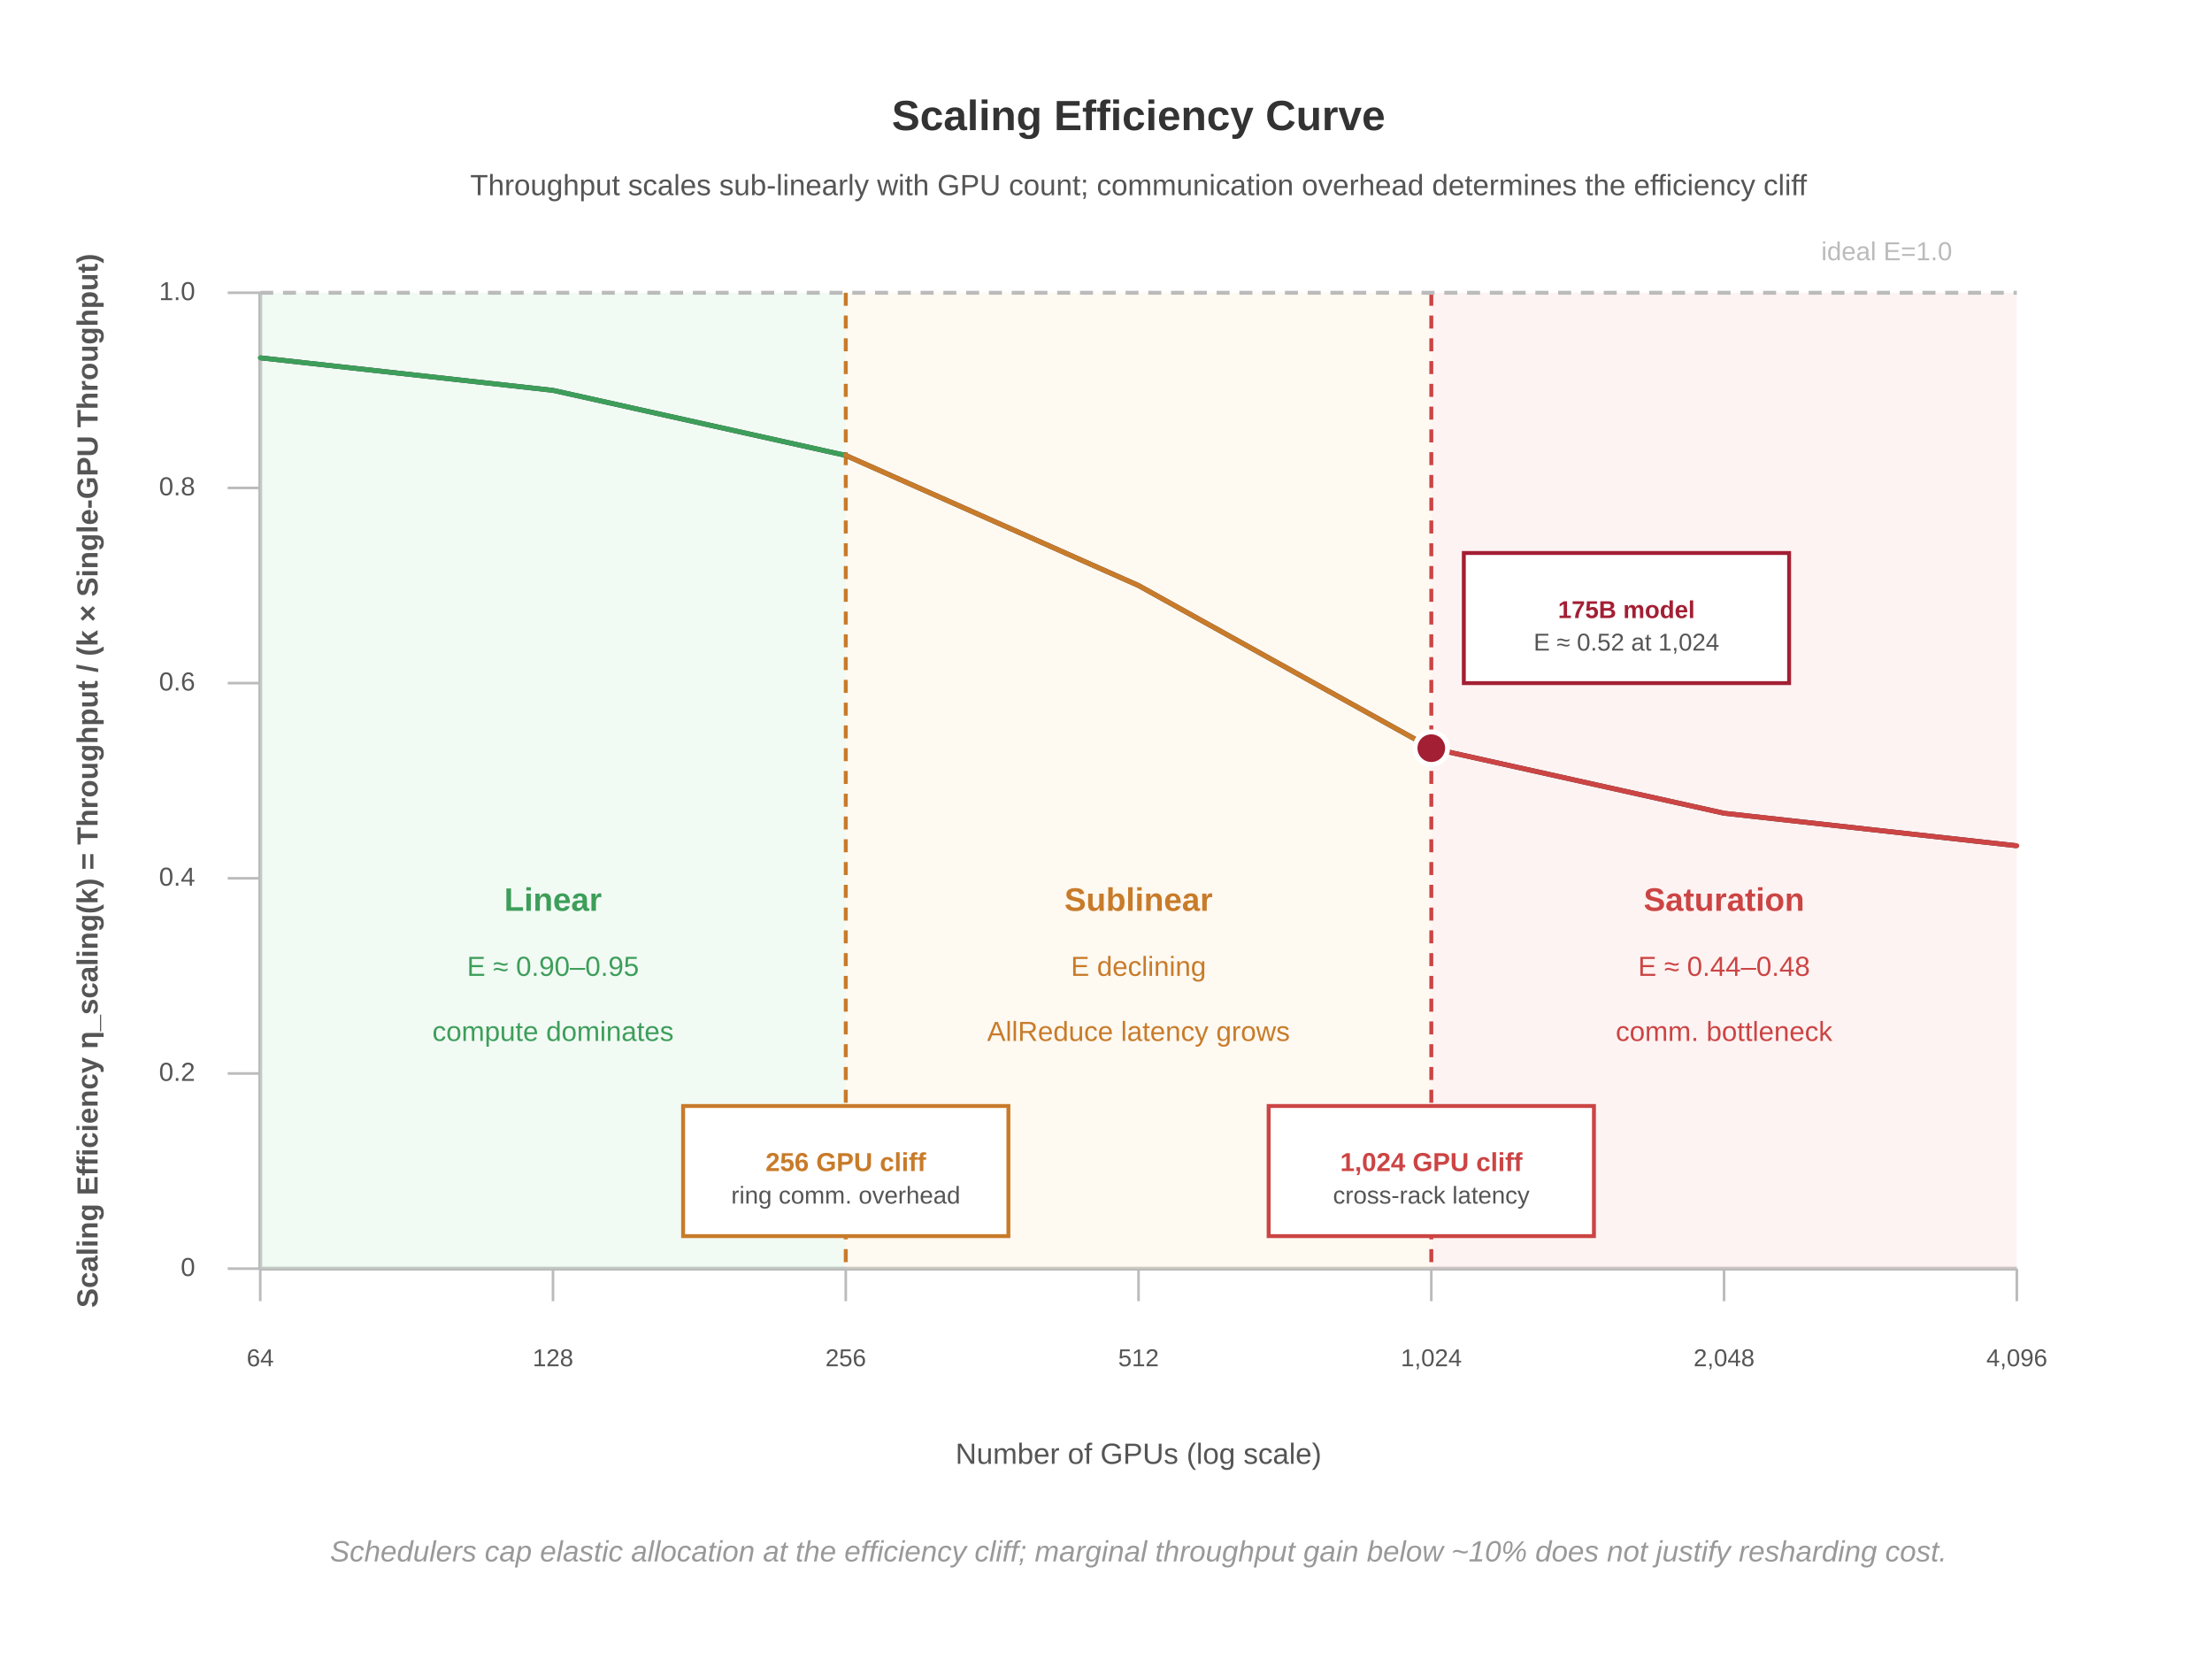
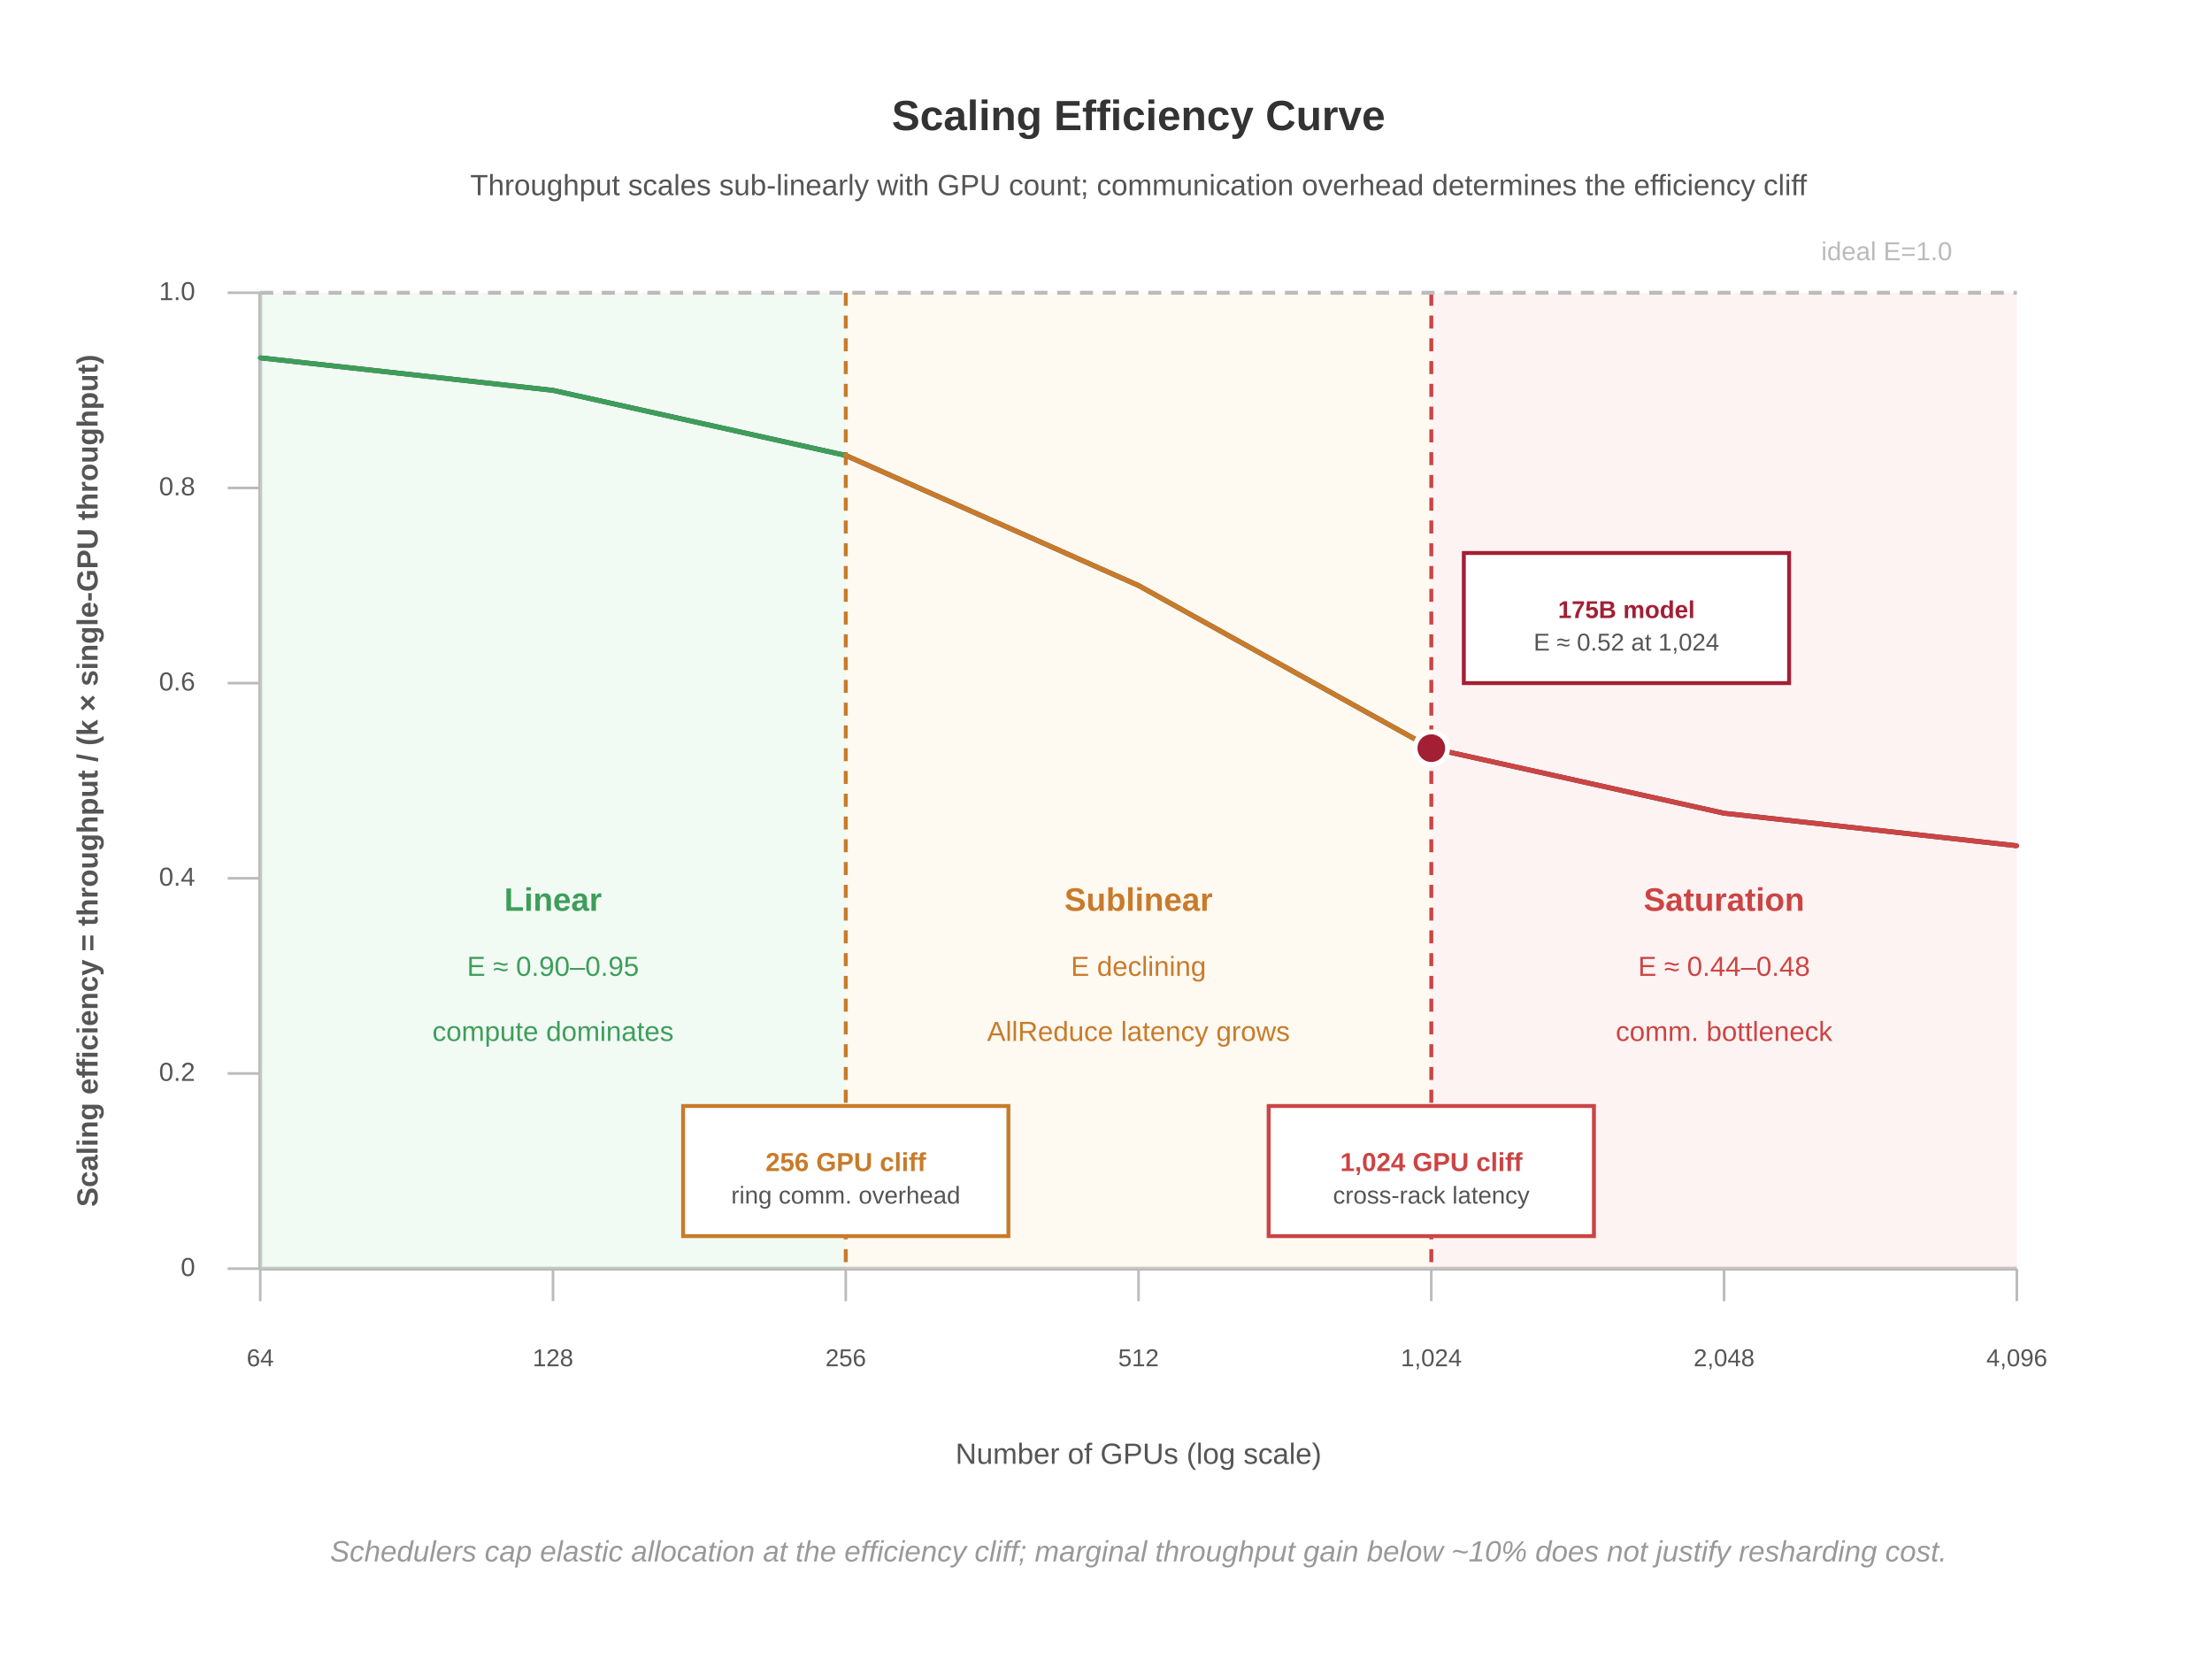
<svg xmlns="http://www.w3.org/2000/svg" font-family="Arial, Helvetica, sans-serif" viewBox="0 0 680 510">
  <rect width="680" height="510" fill="#fff" />
  <defs>
    <marker id="arrow" markerWidth="8" markerHeight="6" refX="7" refY="3" orient="auto">
      <path d="M0,0 L8,3 L0,6 Z" fill="#555" />
    </marker>
    <marker id="arrow-red" markerWidth="8" markerHeight="6" refX="7" refY="3" orient="auto">
      <path d="M0,0 L8,3 L0,6 Z" fill="#a31f34" />
    </marker>
  </defs>
  <text x="350" y="40" text-anchor="middle" font-size="13" font-weight="700" fill="#333">Scaling Efficiency Curve</text>
  <text x="350" y="60" text-anchor="middle" font-size="9" font-weight="400" fill="#555">Throughput scales sub-linearly with GPU count; communication overhead determines the efficiency cliff</text>
-   <text x="30" y="240" text-anchor="middle" font-size="9" font-weight="700" fill="#555" transform="rotate(-90,30,240)">Scaling Efficiency η_scaling(k) = Throughput / (k × Single-GPU Throughput)</text>
+   <text x="30" y="240" text-anchor="middle" font-size="9" font-weight="700" fill="#555" transform="rotate(-90,30,240)">Scaling efficiency = throughput / (k × single-GPU throughput)</text>
  <line x1="80" y1="390" x2="620" y2="390" stroke="#bbb" stroke-width="1.2" />
  <line x1="80" y1="90" x2="80" y2="390" stroke="#bbb" stroke-width="1.2" />
  <line x1="70" y1="390" x2="80" y2="390" stroke="#bbb" stroke-width="0.8" />
  <text x="60" y="390" dominant-baseline="middle" text-anchor="end" font-size="8" fill="#555">0</text>
  <line x1="70" y1="330" x2="80" y2="330" stroke="#bbb" stroke-width="0.8" />
  <text x="60" y="330" dominant-baseline="middle" text-anchor="end" font-size="8" fill="#555">0.2</text>
  <line x1="70" y1="270" x2="80" y2="270" stroke="#bbb" stroke-width="0.8" />
  <text x="60" y="270" dominant-baseline="middle" text-anchor="end" font-size="8" fill="#555">0.4</text>
  <line x1="70" y1="210" x2="80" y2="210" stroke="#bbb" stroke-width="0.8" />
  <text x="60" y="210" dominant-baseline="middle" text-anchor="end" font-size="8" fill="#555">0.6</text>
  <line x1="70" y1="150" x2="80" y2="150" stroke="#bbb" stroke-width="0.8" />
  <text x="60" y="150" dominant-baseline="middle" text-anchor="end" font-size="8" fill="#555">0.8</text>
  <line x1="70" y1="90" x2="80" y2="90" stroke="#bbb" stroke-width="0.8" />
  <text x="60" y="90" dominant-baseline="middle" text-anchor="end" font-size="8" fill="#555">1.0</text>
  <line x1="80" y1="390" x2="80" y2="400" stroke="#bbb" stroke-width="0.8" />
  <text x="80" y="420" text-anchor="middle" font-size="7.5" fill="#555">64</text>
  <line x1="170" y1="390" x2="170" y2="400" stroke="#bbb" stroke-width="0.8" />
  <text x="170" y="420" text-anchor="middle" font-size="7.5" fill="#555">128</text>
  <line x1="260" y1="390" x2="260" y2="400" stroke="#bbb" stroke-width="0.8" />
  <text x="260" y="420" text-anchor="middle" font-size="7.5" fill="#555">256</text>
  <line x1="350" y1="390" x2="350" y2="400" stroke="#bbb" stroke-width="0.8" />
  <text x="350" y="420" text-anchor="middle" font-size="7.5" fill="#555">512</text>
  <line x1="440" y1="390" x2="440" y2="400" stroke="#bbb" stroke-width="0.8" />
  <text x="440" y="420" text-anchor="middle" font-size="7.5" fill="#555">1,024</text>
  <line x1="530" y1="390" x2="530" y2="400" stroke="#bbb" stroke-width="0.8" />
  <text x="530" y="420" text-anchor="middle" font-size="7.5" fill="#555">2,048</text>
  <line x1="620" y1="390" x2="620" y2="400" stroke="#bbb" stroke-width="0.8" />
  <text x="620" y="420" text-anchor="middle" font-size="7.5" fill="#555">4,096</text>
  <text x="350" y="450" text-anchor="middle" font-size="9" font-weight="400" fill="#555">Number of GPUs (log scale)</text>
  <rect x="80" y="90" width="180" height="300" fill="#d4edda" opacity="0.3" />
  <rect x="260" y="90" width="180" height="300" fill="#fdebd0" opacity="0.3" />
  <rect x="440" y="90" width="180" height="300" fill="#f9d6d5" opacity="0.3" />
  <line x1="260" y1="90" x2="260" y2="390" stroke="#c87b2a" stroke-width="1.2" stroke-dasharray="4,3" />
  <line x1="440" y1="90" x2="440" y2="390" stroke="#c44" stroke-width="1.2" stroke-dasharray="4,3" />
  <line x1="80" y1="90" x2="620" y2="90" stroke="#bbb" stroke-width="1.2" stroke-dasharray="4,3" />
  <text x="580" y="80" text-anchor="middle" font-size="8" font-weight="400" fill="#bbb">ideal E=1.0</text>
  <polyline points="80,110 170,120 260,140 350,180 440,230 530,250 620,260" fill="none" stroke="#333" stroke-width="1.5" stroke-linejoin="round" />
  <polyline points="80,110 170,120 260,140" fill="none" stroke="#3d9e5a" stroke-width="1.5" stroke-linecap="round" stroke-linejoin="round" />
  <polyline points="260,140 350,180 440,230" fill="none" stroke="#c87b2a" stroke-width="1.5" stroke-linecap="round" stroke-linejoin="round" />
  <polyline points="440,230 530,250 620,260" fill="none" stroke="#c44" stroke-width="1.5" stroke-linecap="round" stroke-linejoin="round" />
  <text x="170" y="280" text-anchor="middle" font-size="10" font-weight="700" fill="#3d9e5a">Linear</text>
  <text x="170" y="300" text-anchor="middle" font-size="8.5" font-weight="400" fill="#3d9e5a">E ≈ 0.90–0.95</text>
  <text x="170" y="320" text-anchor="middle" font-size="8.5" font-weight="400" fill="#3d9e5a">compute dominates</text>
  <text x="350" y="280" text-anchor="middle" font-size="10" font-weight="700" fill="#c87b2a">Sublinear</text>
  <text x="350" y="300" text-anchor="middle" font-size="8.5" font-weight="400" fill="#c87b2a">E declining</text>
  <text x="350" y="320" text-anchor="middle" font-size="8.5" font-weight="400" fill="#c87b2a">AllReduce latency grows</text>
  <text x="530" y="280" text-anchor="middle" font-size="10" font-weight="700" fill="#c44">Saturation</text>
  <text x="530" y="300" text-anchor="middle" font-size="8.5" font-weight="400" fill="#c44">E ≈ 0.44–0.48</text>
  <text x="530" y="320" text-anchor="middle" font-size="8.5" font-weight="400" fill="#c44">comm. bottleneck</text>
  <rect x="210" y="340" width="100" height="40" fill="#fff" stroke="#c87b2a" stroke-width="1.2" />
  <text x="260" y="360" text-anchor="middle" font-size="8" font-weight="700" fill="#c87b2a">256 GPU cliff</text>
  <text x="260" y="370" text-anchor="middle" font-size="7.5" font-weight="400" fill="#555">ring comm. overhead</text>
  <rect x="390" y="340" width="100" height="40" fill="#fff" stroke="#c44" stroke-width="1.2" />
  <text x="440" y="360" text-anchor="middle" font-size="8" font-weight="700" fill="#c44">1,024 GPU cliff</text>
  <text x="440" y="370" text-anchor="middle" font-size="7.5" font-weight="400" fill="#555">cross-rack latency</text>
  <circle cx="440" cy="230" r="5" fill="#a31f34" stroke="#fff" stroke-width="1.5" />
  <rect x="450" y="170" width="100" height="40" fill="#fff" stroke="#a31f34" stroke-width="1.2" />
  <text x="500" y="190" text-anchor="middle" font-size="7.5" font-weight="700" fill="#a31f34">175B model</text>
  <text x="500" y="200" text-anchor="middle" font-size="7.5" font-weight="400" fill="#555">E ≈ 0.52 at 1,024</text>
  <text x="350" y="480" text-anchor="middle" font-size="9" font-weight="400" fill="#999" font-style="italic">Schedulers cap elastic allocation at the efficiency cliff; marginal throughput gain below ~10% does not justify resharding cost.</text>
</svg>
